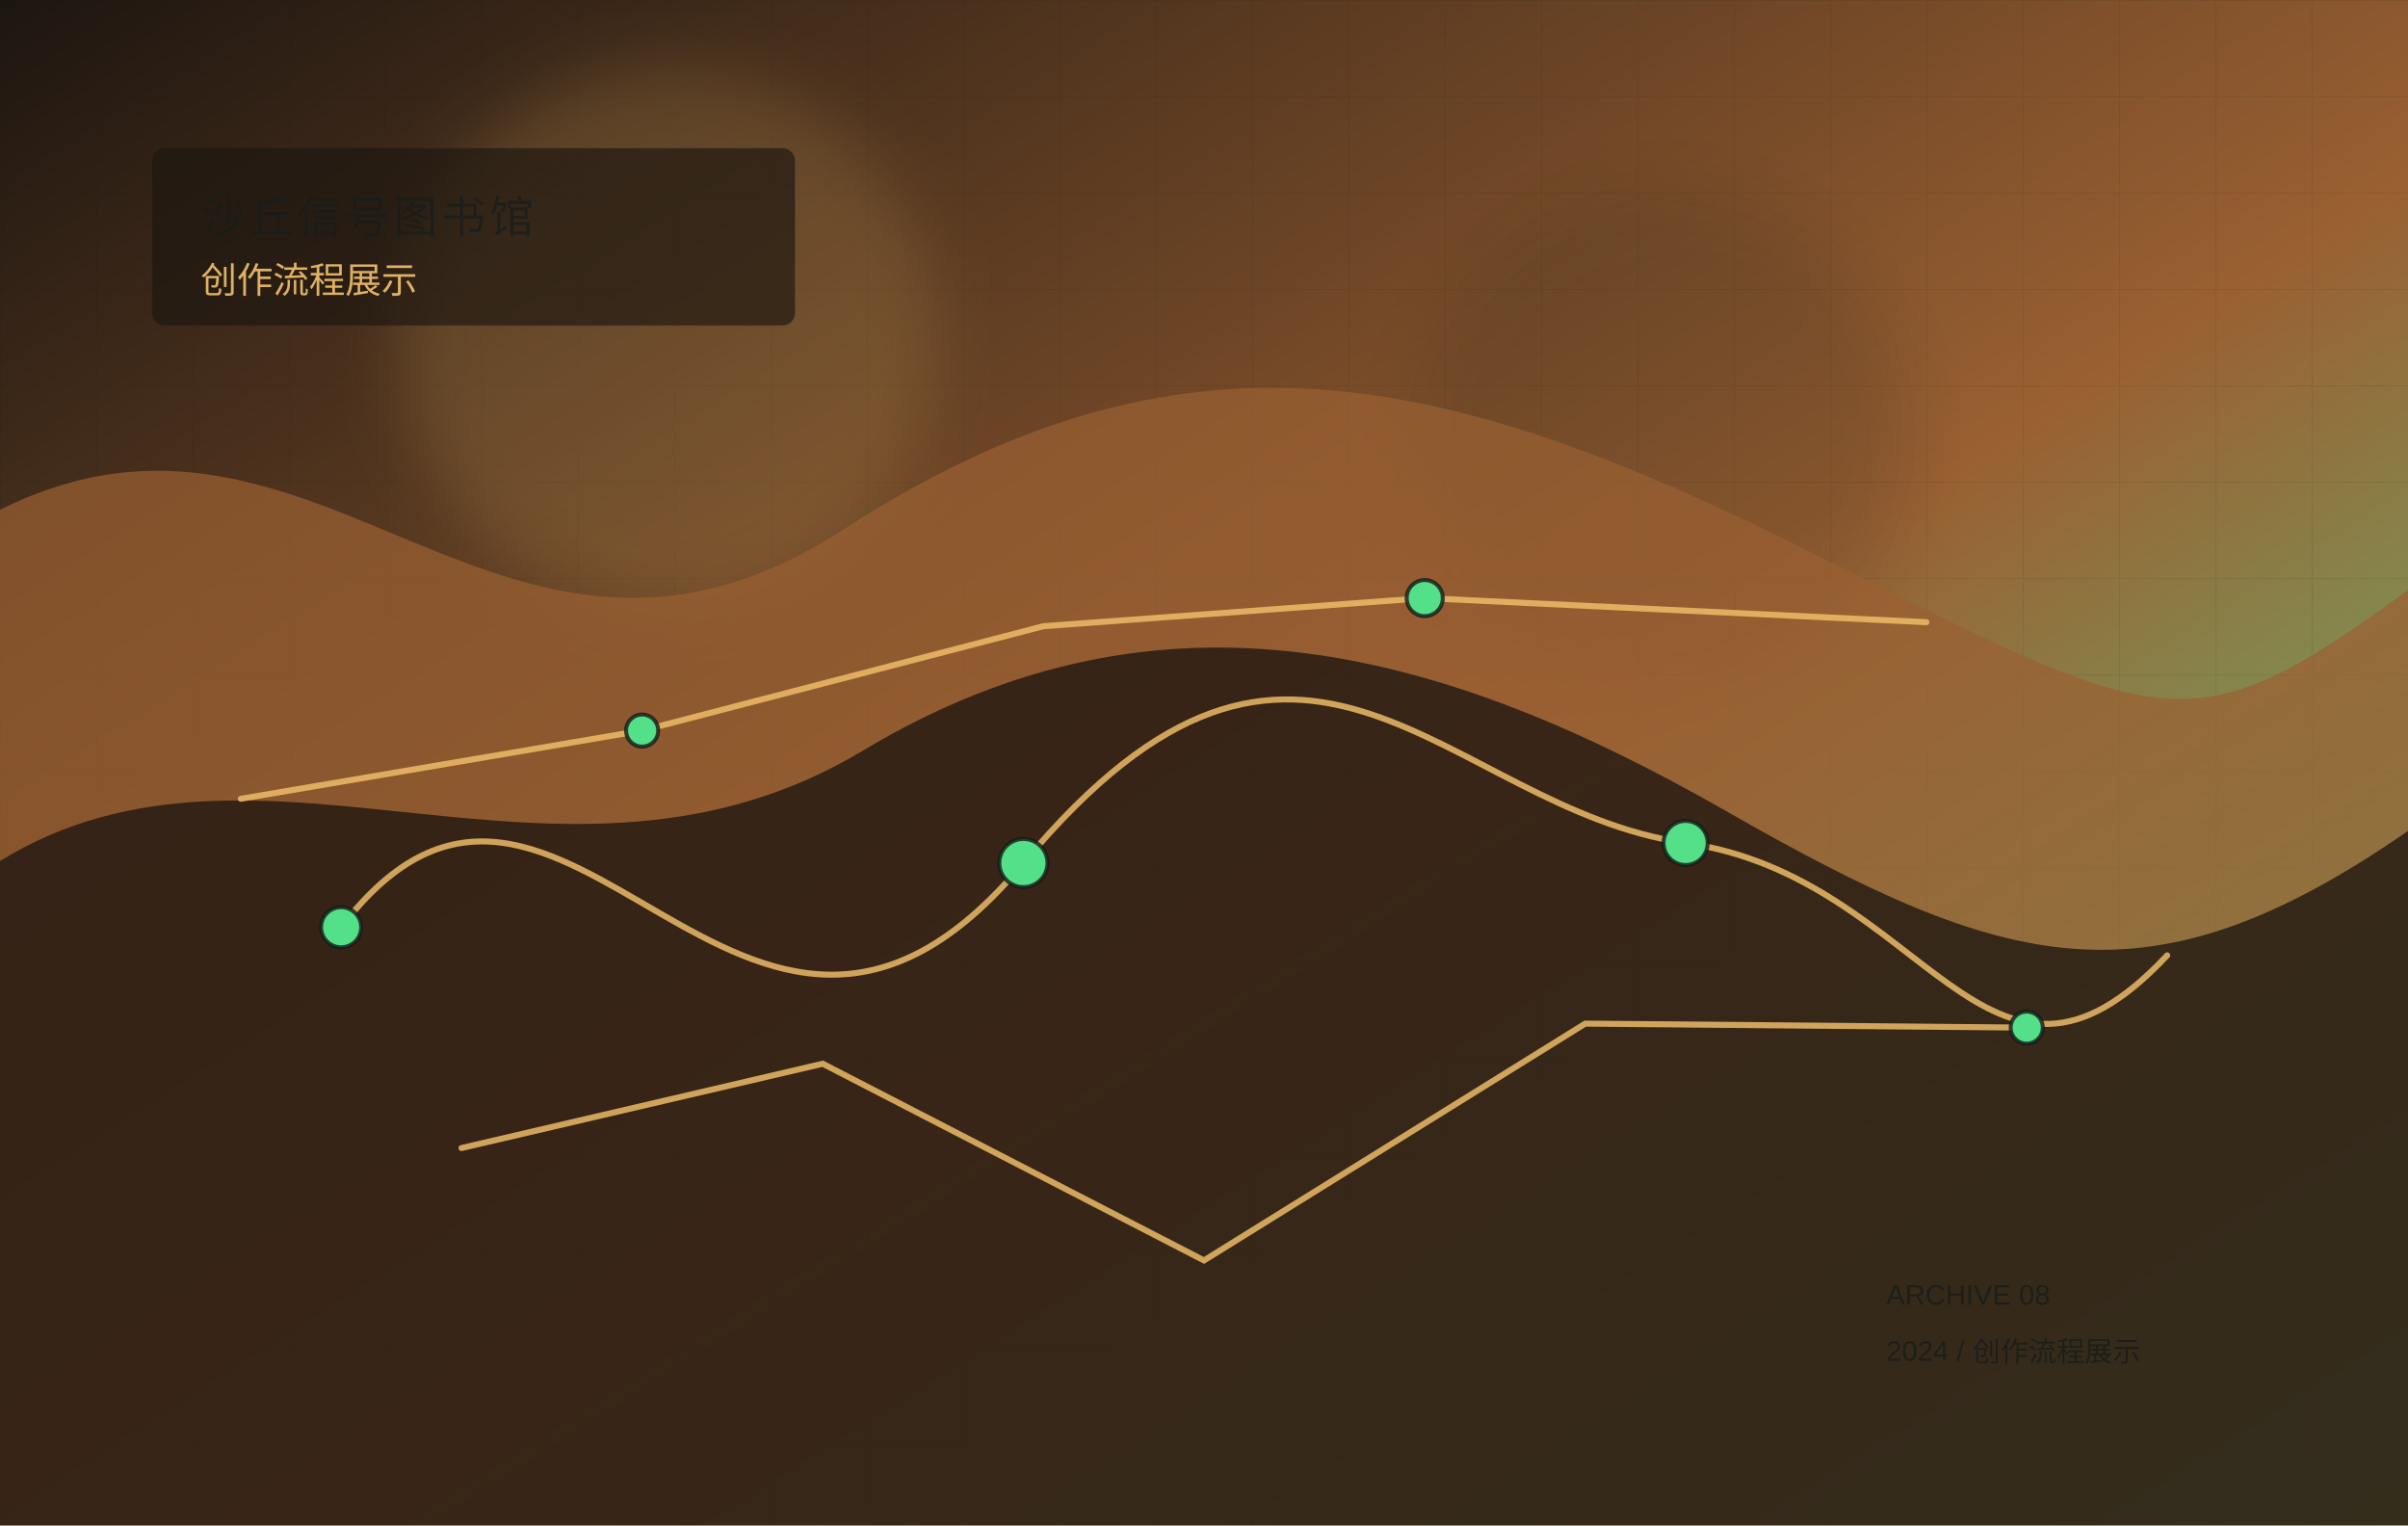
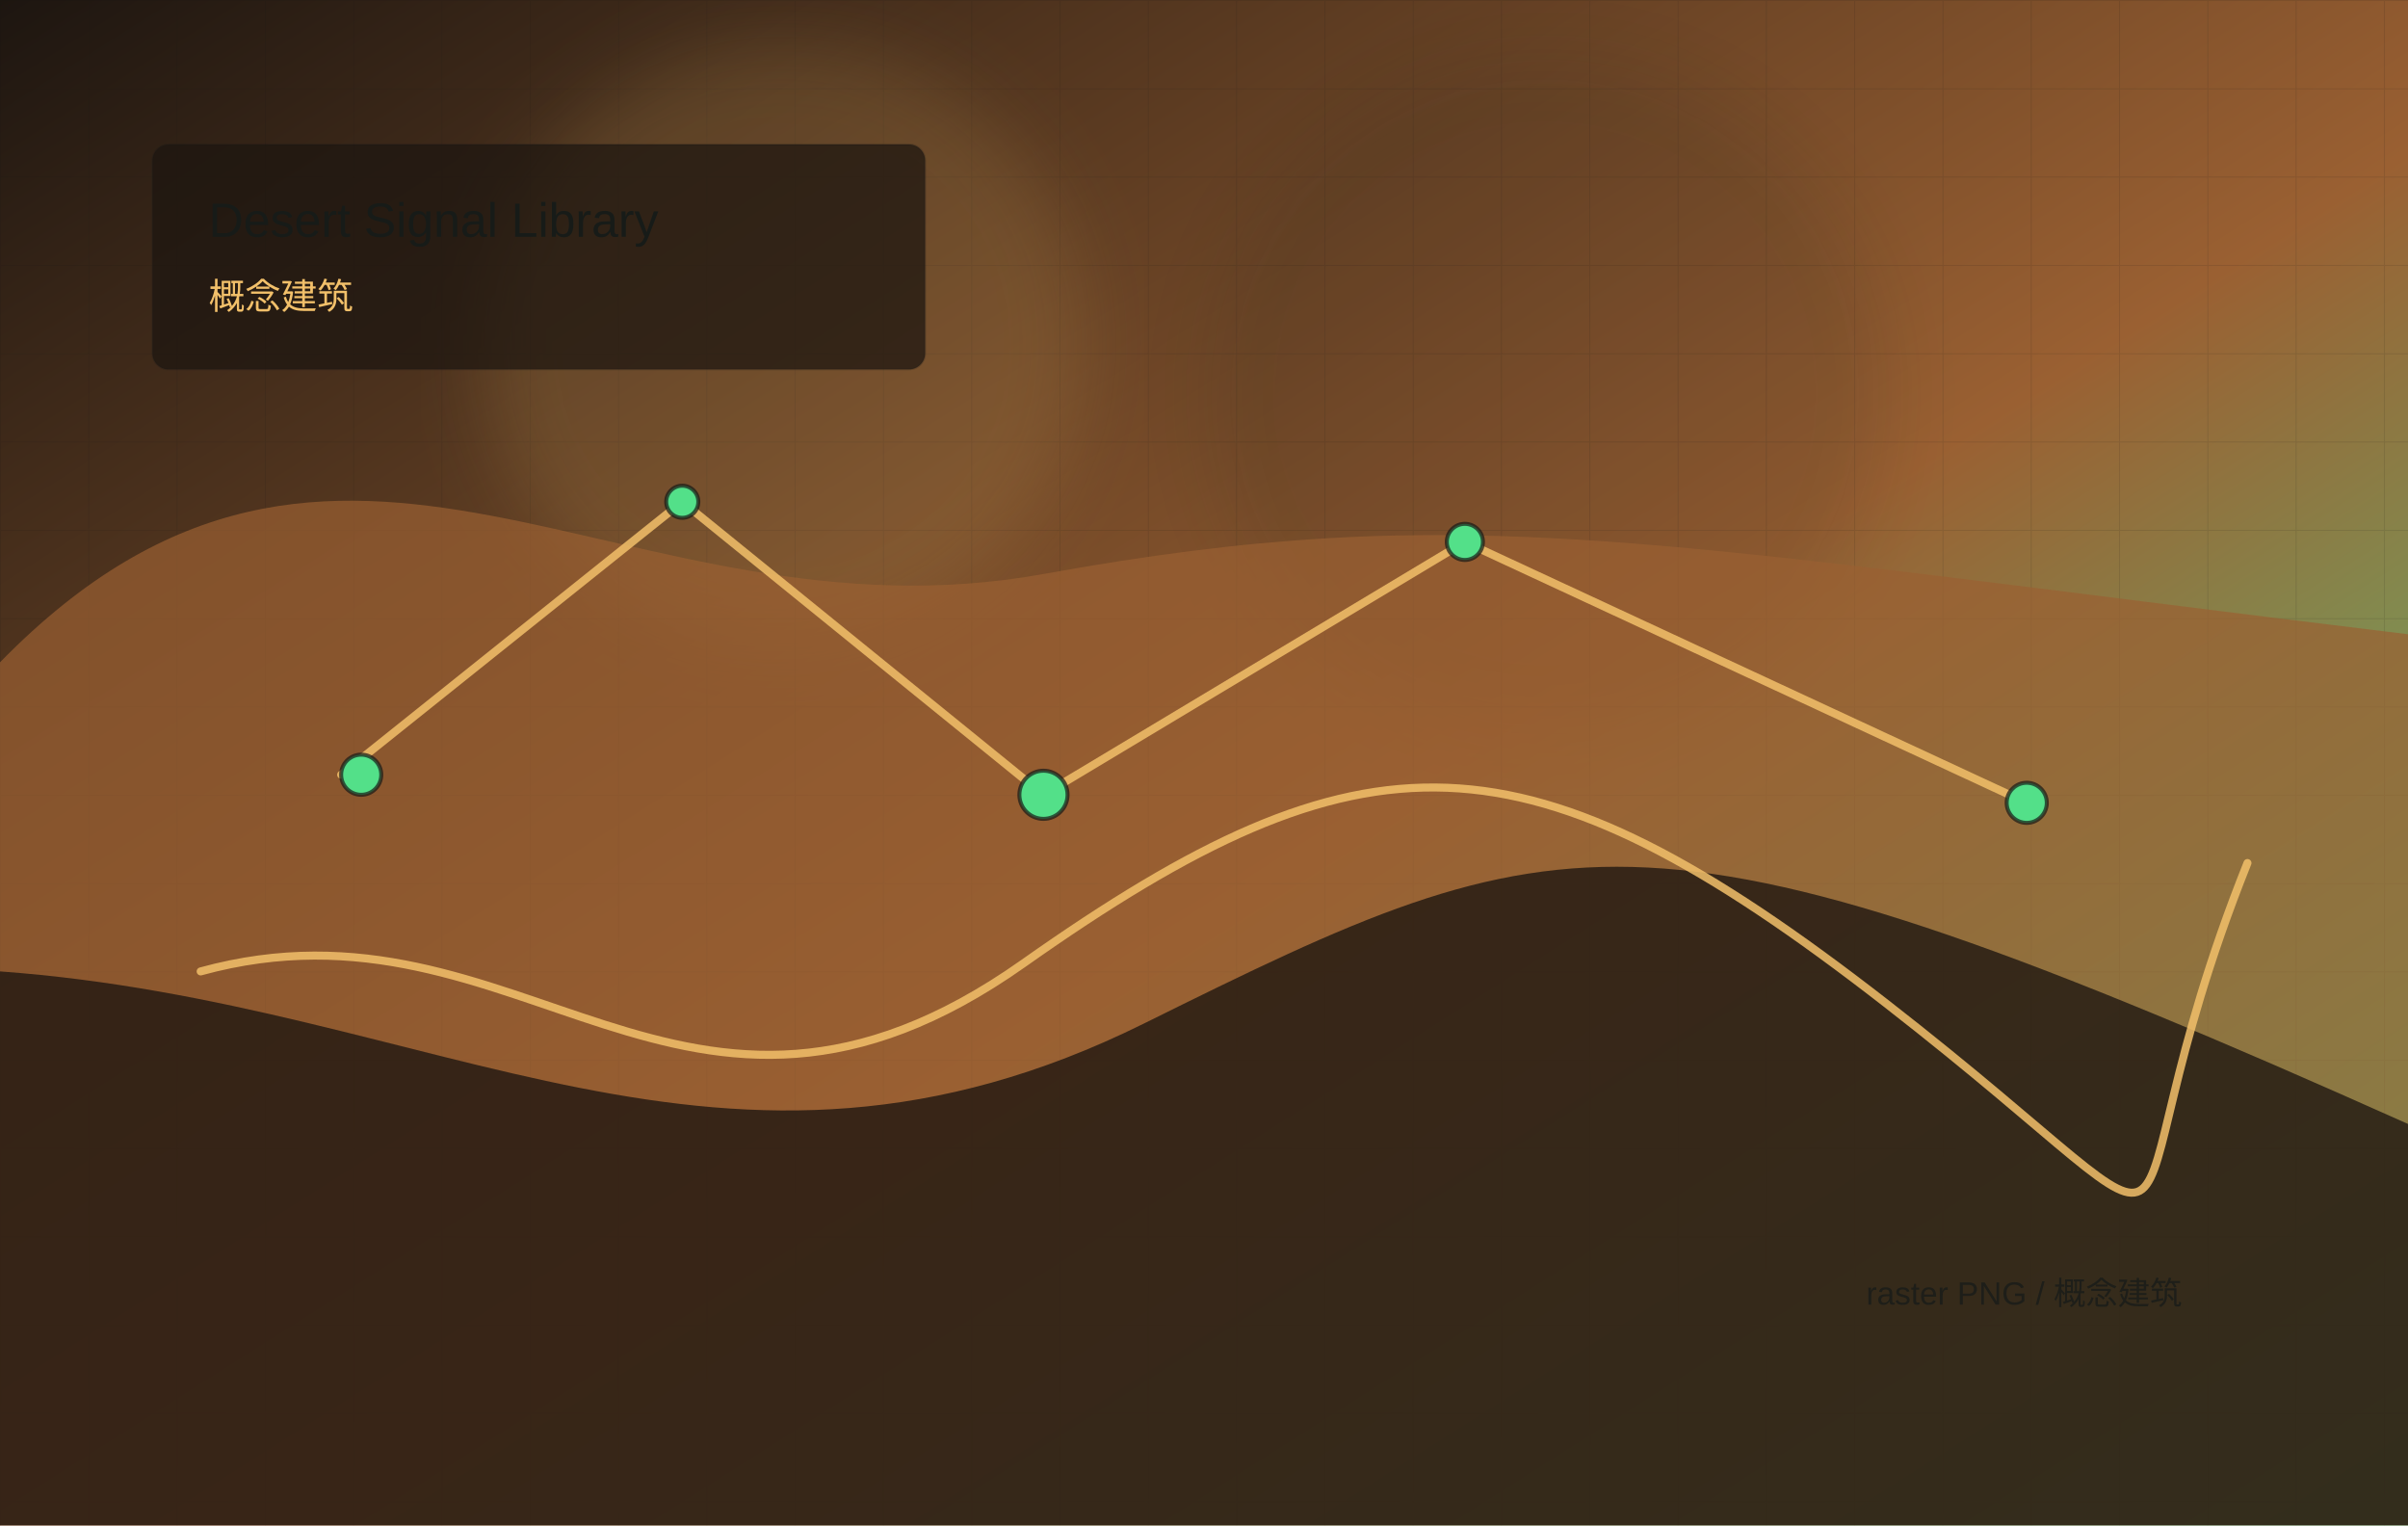
<svg xmlns="http://www.w3.org/2000/svg" viewBox="0 0 1200 760" role="img" aria-labelledby="title desc">
  <defs>
-     <linearGradient id="sky" x1="0" y1="0" x2="1" y2="1">
+     <linearGradient id="g" x1="0" y1="0" x2="1" y2="1">
      <stop offset="0" stop-color="#1c1510" />
-       <stop offset="0.56" stop-color="#9a6032" />
+       <stop offset=".55" stop-color="#9a6032" />
      <stop offset="1" stop-color="#53e089" />
    </linearGradient>
-     <pattern id="grid" width="48" height="48" patternUnits="userSpaceOnUse">
-       <path d="M48 0H0V48" fill="none" stroke="#171b18" stroke-opacity=".12" stroke-width="1" />
+     <pattern id="grid" width="44" height="44" patternUnits="userSpaceOnUse">
+       <path d="M44 0H0V44" fill="none" stroke="#171b18" stroke-opacity=".11" />
    </pattern>
-     <filter id="soft">
-       <feGaussianBlur stdDeviation="16" />
+     <filter id="blur">
+       <feGaussianBlur stdDeviation="18" />
    </filter>
  </defs>
-   <rect width="1200" height="760" fill="url(#sky)" />
-   <rect width="1200" height="760" fill="url(#grid)" opacity=".65" />
-   <circle cx="332" cy="168" r="134" fill="#f2c06a" opacity=".16" filter="url(#soft)" />
-   <circle cx="828" cy="218" r="124" fill="#171b18" opacity=".14" filter="url(#soft)" />
-   <path d="M0 254 C 160 174, 250 374, 420 264 S 720 184, 900 274 S 1090 374, 1200 294 V760 H0Z" fill="#9a6032" opacity=".72" />
-   <path d="M0 429 C 130 349, 280 464, 430 374 S 720 324, 860 404 S 1070 504, 1200 414 V760 H0Z" fill="#1c1510" opacity=".78" />
-   <g fill="none" stroke="#f2c06a" stroke-width="3" stroke-linecap="round" opacity=".82">
-     <path d="M170 462 C280 318, 370 598, 510 430 S720 403, 840 420 S990 572, 1080 476" />
-     <path d="M120 398 L320 364 L520 312 L710 298 L960 310" />
-     <path d="M230 572 L410 530 L600 628 L790 510 L1010 512" />
+   <rect width="1200" height="760" fill="url(#g)" />
+   <rect width="1200" height="760" fill="url(#grid)" />
+   <circle cx="390" cy="171" r="150" fill="#f2c06a" opacity=".14" filter="url(#blur)" />
+   <circle cx="770" cy="196" r="170" fill="#171b18" opacity=".12" filter="url(#blur)" />
+   <path d="M0 330 C170 156, 310 324, 520 286 S820 270, 1200 316 V760 H0Z" fill="#9a6032" opacity=".7" />
+   <path d="M0 484 C220 500, 360 614, 570 510 S820 390, 1200 560 V760 H0Z" fill="#1c1510" opacity=".78" />
+   <g fill="none" stroke="#f2c06a" stroke-width="4" stroke-linecap="round" opacity=".85">
+     <path d="M100 484 C260 440, 340 600, 510 480 S760 360, 940 500 S1040 630, 1120 430" />
+     <path d="M170 386 L340 250 L520 396 L730 270 L1010 400" />
  </g>
-   <g fill="#53e089" stroke="#171b18" stroke-opacity=".8" stroke-width="2">
-     <circle cx="170" cy="462" r="10" />
-     <circle cx="320" cy="364" r="8" />
-     <circle cx="510" cy="430" r="12" />
-     <circle cx="710" cy="298" r="9" />
-     <circle cx="840" cy="420" r="11" />
-     <circle cx="1010" cy="512" r="8" />
+   <g fill="#53e089" stroke="#171b18" stroke-opacity=".7" stroke-width="2">
+     <circle cx="180" cy="386" r="10" />
+     <circle cx="340" cy="250" r="8" />
+     <circle cx="520" cy="396" r="12" />
+     <circle cx="730" cy="270" r="9" />
+     <circle cx="1010" cy="400" r="10" />
  </g>
-   <g opacity=".9">
-     <rect x="76" y="74" width="320" height="88" rx="6" fill="#1c1510" fill-opacity=".72" stroke="#171b18" stroke-opacity=".22" />
-     <text x="100" y="116" fill="#171b18" font-family="Arial, sans-serif" font-size="22" letter-spacing="2">沙丘信号图书馆</text>
-     <text x="100" y="146" fill="#f2c06a" font-family="Arial, sans-serif" font-size="18">创作流程展示</text>
-   </g>
-   <g font-family="Arial, sans-serif" font-size="14" fill="#171b18" opacity=".78">
-     <text x="940" y="650">ARCHIVE 08</text>
-     <text x="940" y="678">2024 / 创作流程展示</text>
-   </g>
+   <rect x="76" y="72" width="385" height="112" rx="8" fill="#1c1510" fill-opacity=".72" stroke="#171b18" stroke-opacity=".22" />
+   <text x="104" y="118" fill="#171b18" font-family="Arial, sans-serif" font-size="24">Desert Signal Library</text>
+   <text x="104" y="154" fill="#f2c06a" font-family="Arial, sans-serif" font-size="18">概念建筑</text>
+   <text x="930" y="650" fill="#171b18" opacity=".78" font-family="Arial, sans-serif" font-size="16">raster PNG / 概念建筑</text>
</svg>
